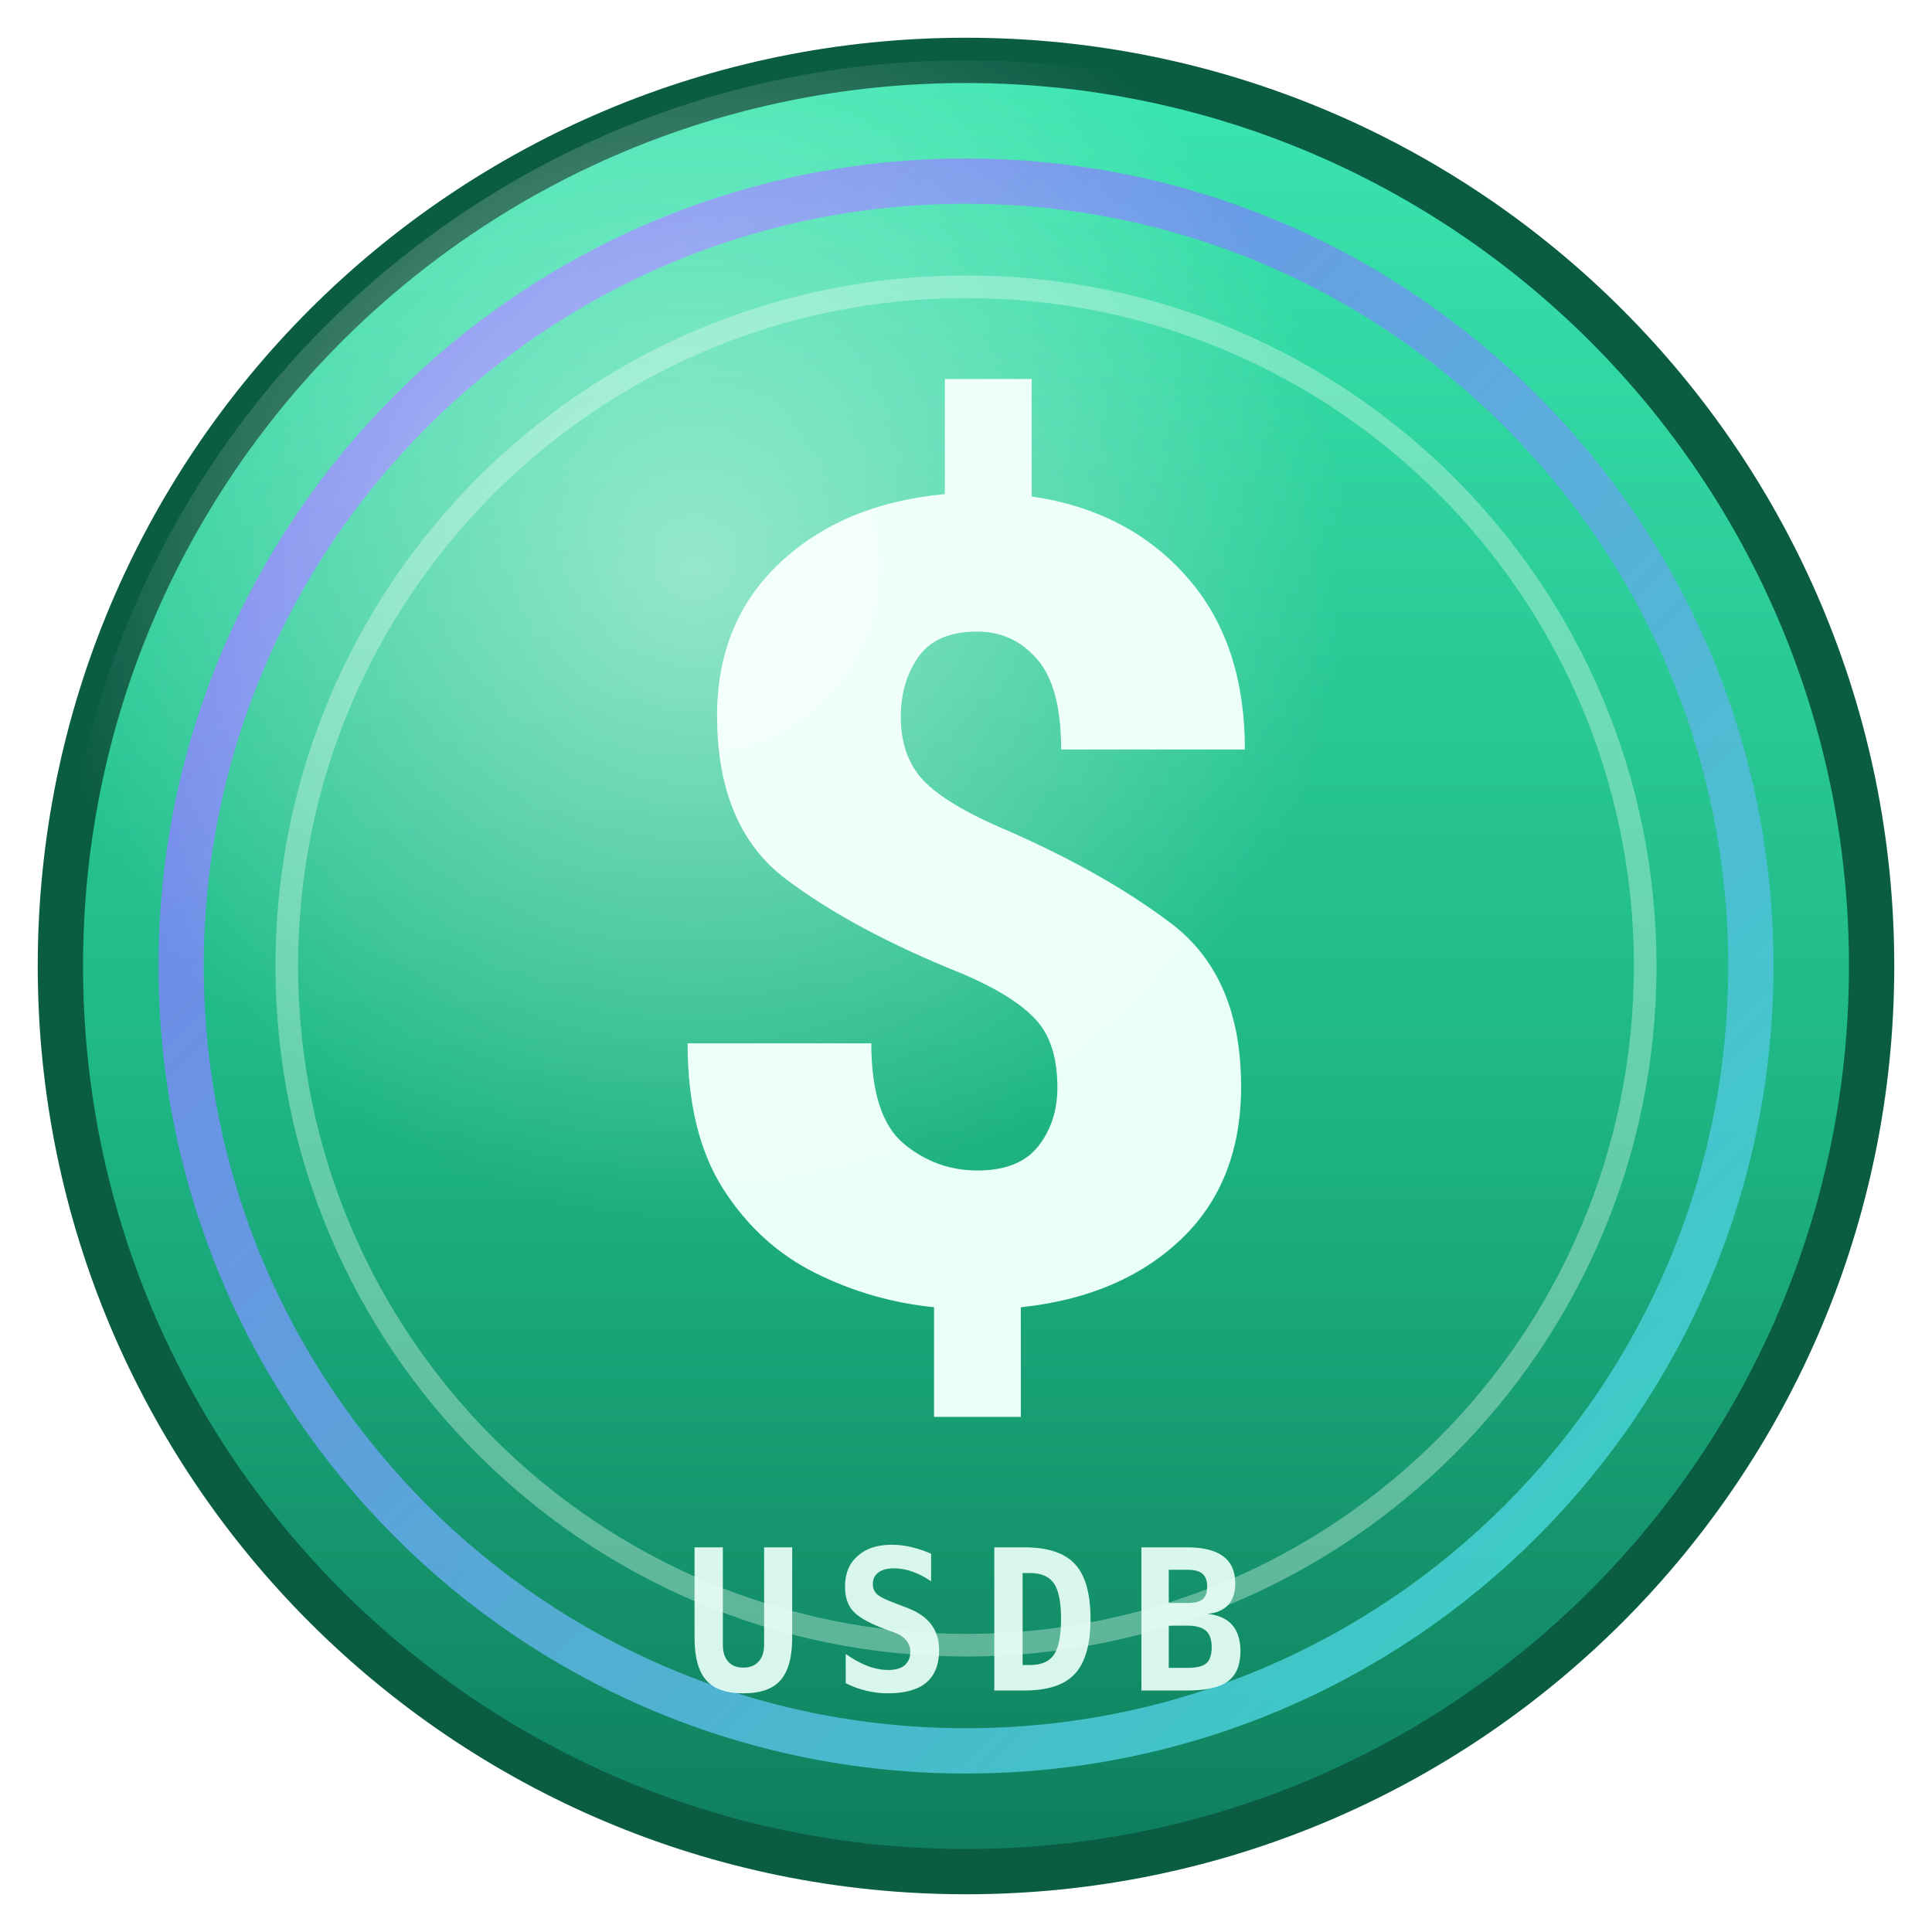
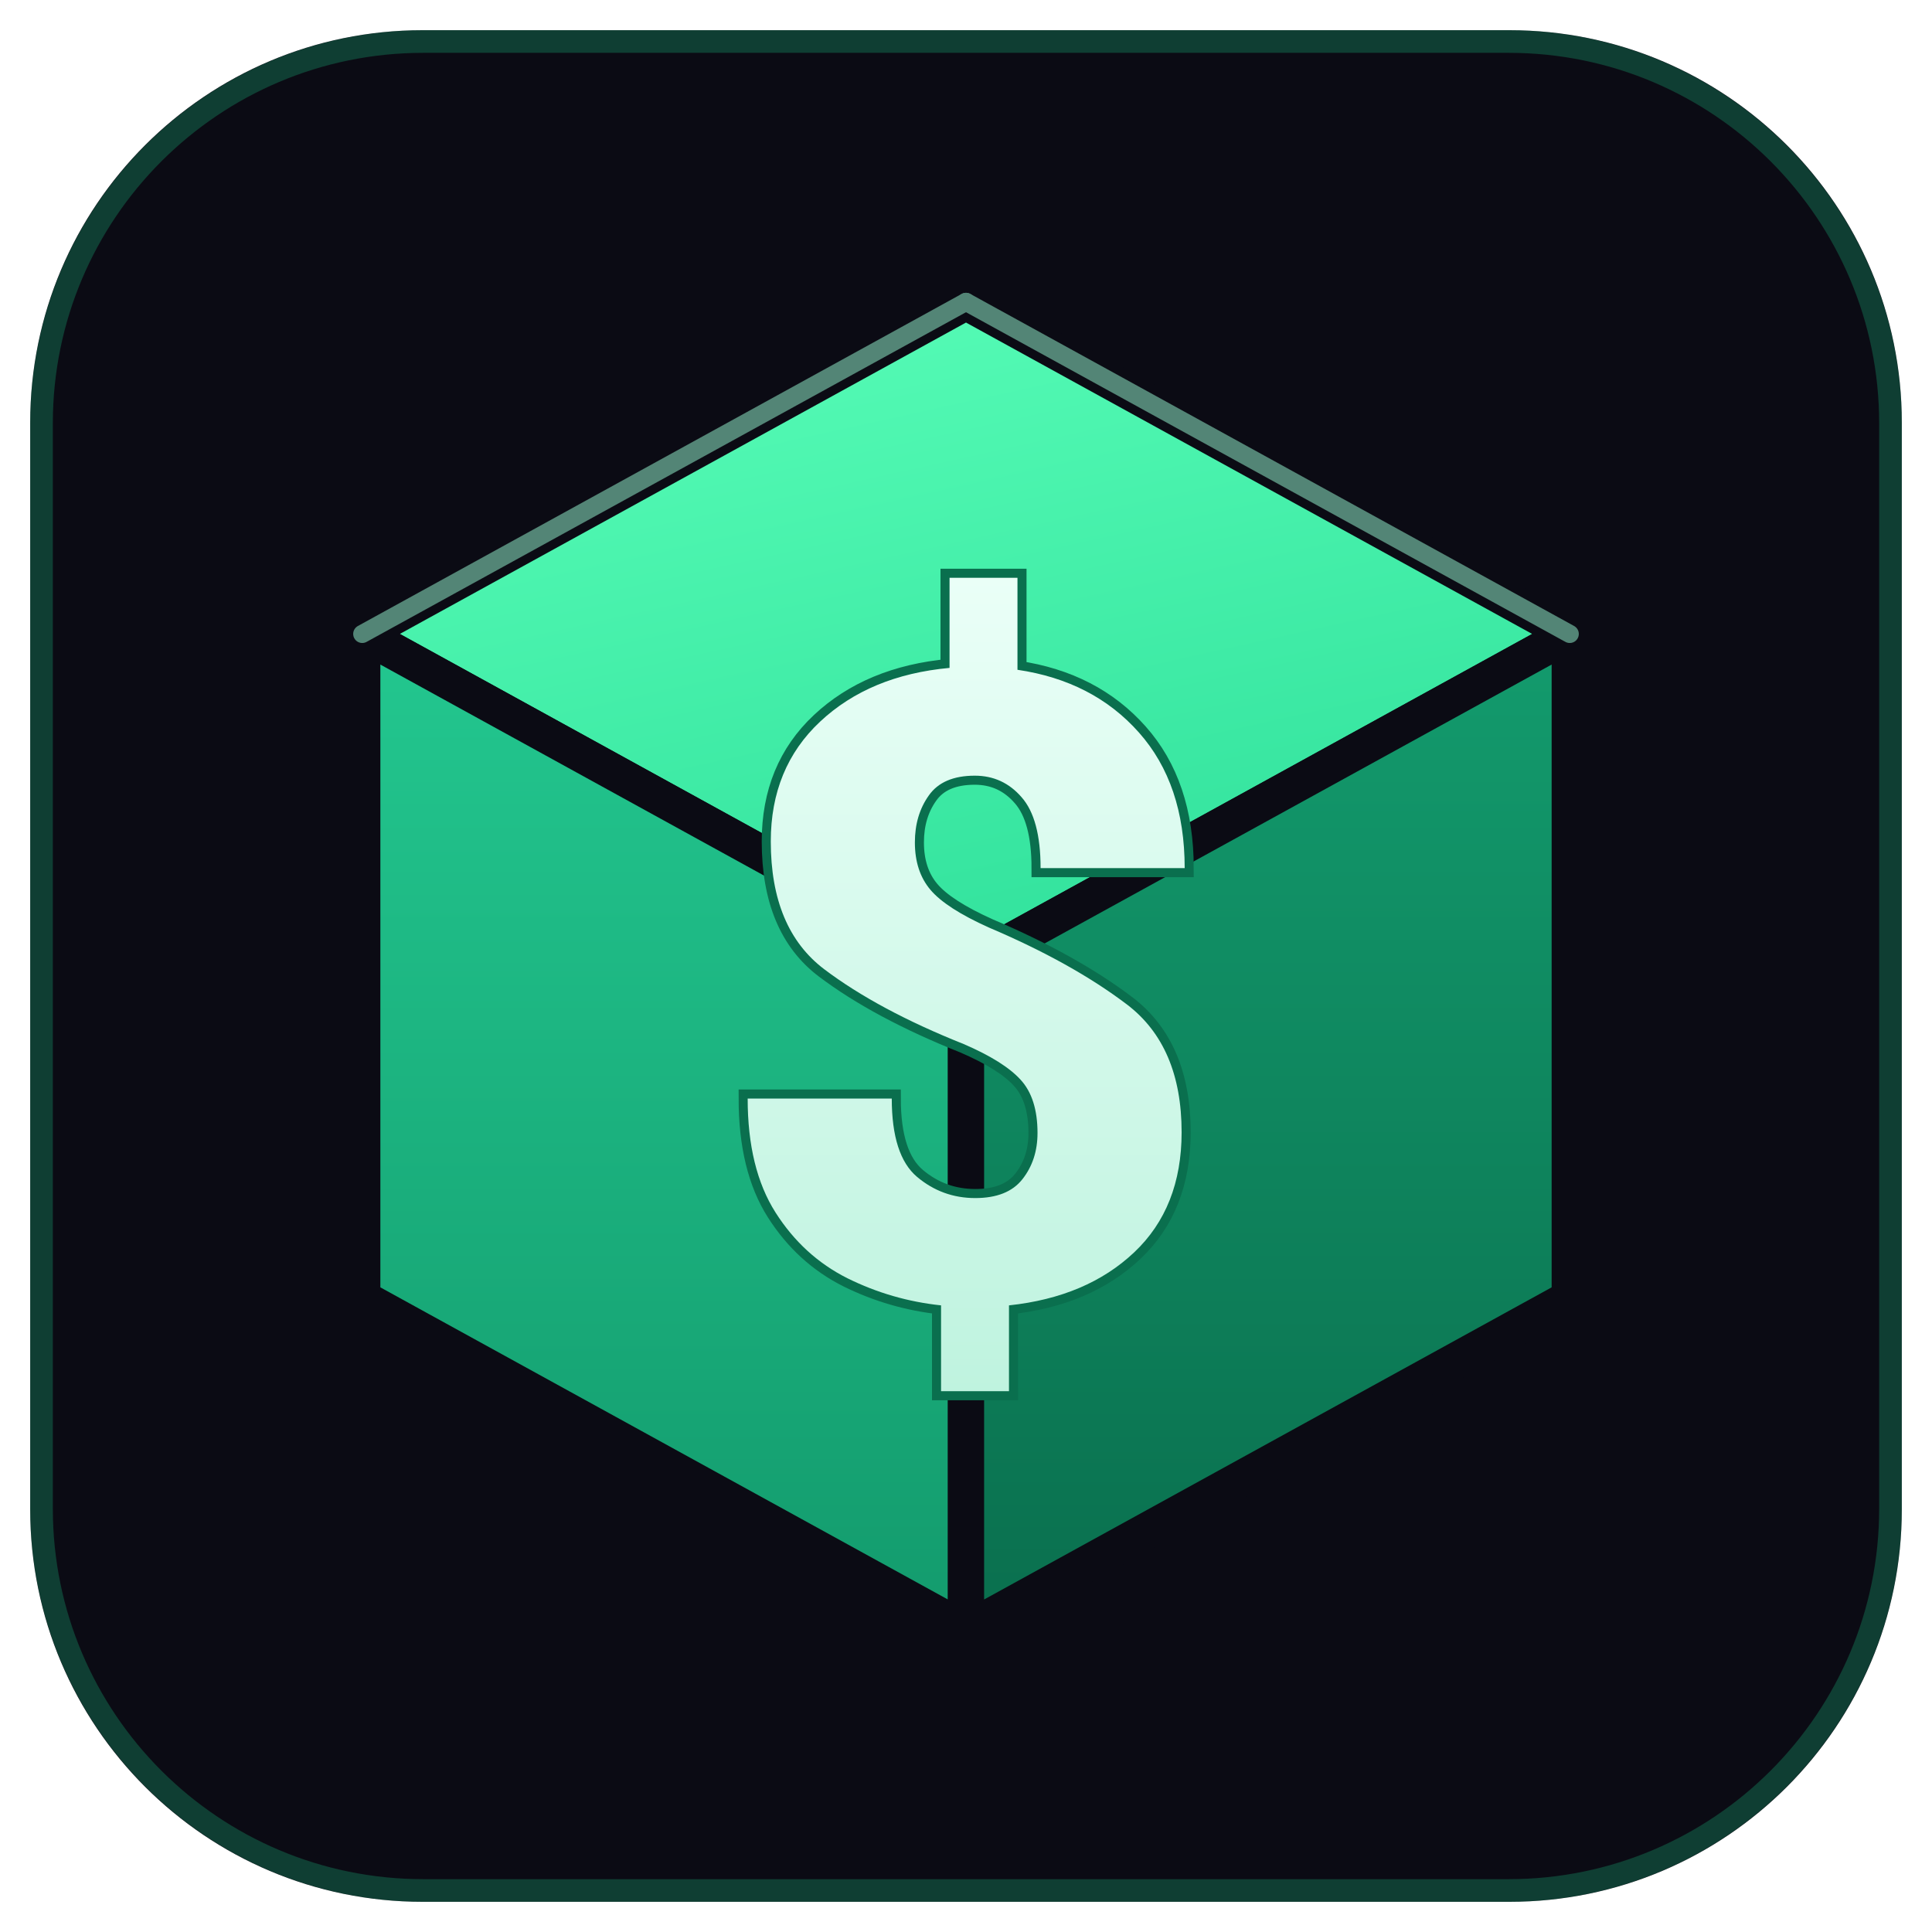
<svg xmlns="http://www.w3.org/2000/svg" viewBox="0 0 128 128" width="128" height="128" role="img" aria-label="USDB — Blockle USD">
  <defs>
-     <linearGradient id="ub-coin" x1="0" y1="0" x2="0" y2="1">
-       <stop offset="0" stop-color="#3be6b0" />
-       <stop offset="0.55" stop-color="#1fb886" />
-       <stop offset="1" stop-color="#0e7d5c" />
+     <linearGradient id="ub-top" x1="0" y1="0" x2="0.4" y2="1">
+       <stop offset="0" stop-color="#5affb9" />
+       <stop offset="1" stop-color="#34e39e" />
    </linearGradient>
-     <linearGradient id="ub-ring" x1="0" y1="0" x2="1" y2="1">
-       <stop offset="0" stop-color="#8b6dff" />
-       <stop offset="1" stop-color="#37e0c8" />
+     <linearGradient id="ub-left" x1="0" y1="0" x2="0" y2="1">
+       <stop offset="0" stop-color="#23c78f" />
+       <stop offset="1" stop-color="#139b6d" />
    </linearGradient>
-     <radialGradient id="ub-shine" cx="0.35" cy="0.28" r="0.8">
-       <stop offset="0" stop-color="#ffffff" stop-opacity="0.5" />
-       <stop offset="0.45" stop-color="#ffffff" stop-opacity="0" />
-     </radialGradient>
+     <linearGradient id="ub-right" x1="0" y1="0" x2="0" y2="1">
+       <stop offset="0" stop-color="#139b6d" />
+       <stop offset="1" stop-color="#0a6f4e" />
+     </linearGradient>
+     <linearGradient id="ub-dollar" x1="0" y1="0" x2="0" y2="1">
+       <stop offset="0" stop-color="#eafff7" />
+       <stop offset="1" stop-color="#bff3df" />
+     </linearGradient>
  </defs>
-   <circle cx="64" cy="64" r="60" fill="url(#ub-coin)" stroke="#0a5c43" stroke-width="3" />
-   <circle cx="64" cy="64" r="52" fill="none" stroke="url(#ub-ring)" stroke-width="3" opacity="0.9" />
-   <circle cx="64" cy="64" r="45" fill="none" stroke="#eafff7" stroke-width="1.5" opacity="0.35" />
-   <text x="64" y="86" text-anchor="middle" font-family="ui-sans-serif,Segoe UI,Roboto,Helvetica,Arial,sans-serif" font-size="74" font-weight="800" fill="#eafff7">$</text>
-   <text x="64" y="112" text-anchor="middle" font-family="ui-monospace,Menlo,Consolas,monospace" font-size="13" font-weight="700" letter-spacing="2" fill="#eafff7" opacity="0.92">USDB</text>
-   <circle cx="64" cy="64" r="60" fill="url(#ub-shine)" />
+   <rect x="2" y="2" width="124" height="124" rx="26" fill="#0B0B14" />
+   <rect x="2.75" y="2.75" width="122.5" height="122.5" rx="25.3" fill="none" stroke="#1dd68f" stroke-width="1.5" opacity="0.25" />
+   <g stroke="#0B0B14" stroke-width="2.4" stroke-linejoin="round">
+     <polygon points="64,20 104,42 64,64 24,42" fill="url(#ub-top)" />
+     <polygon points="24,42 64,64 64,108 24,86" fill="url(#ub-left)" />
+     <polygon points="104,42 104,86 64,108 64,64" fill="url(#ub-right)" />
+   </g>
+   <g stroke="#9bffd8" stroke-width="1.2" opacity="0.5" fill="none" stroke-linecap="round">
+     <line x1="64" y1="20" x2="24" y2="42" />
+     <line x1="64" y1="20" x2="104" y2="42" />
+   </g>
+   <text x="64" y="86" text-anchor="middle" font-family="ui-sans-serif,Segoe UI,Roboto,Helvetica,Arial,sans-serif" font-size="58" font-weight="800" fill="url(#ub-dollar)" stroke="#0a6f4e" stroke-width="1.2" paint-order="stroke">$</text>
</svg>
